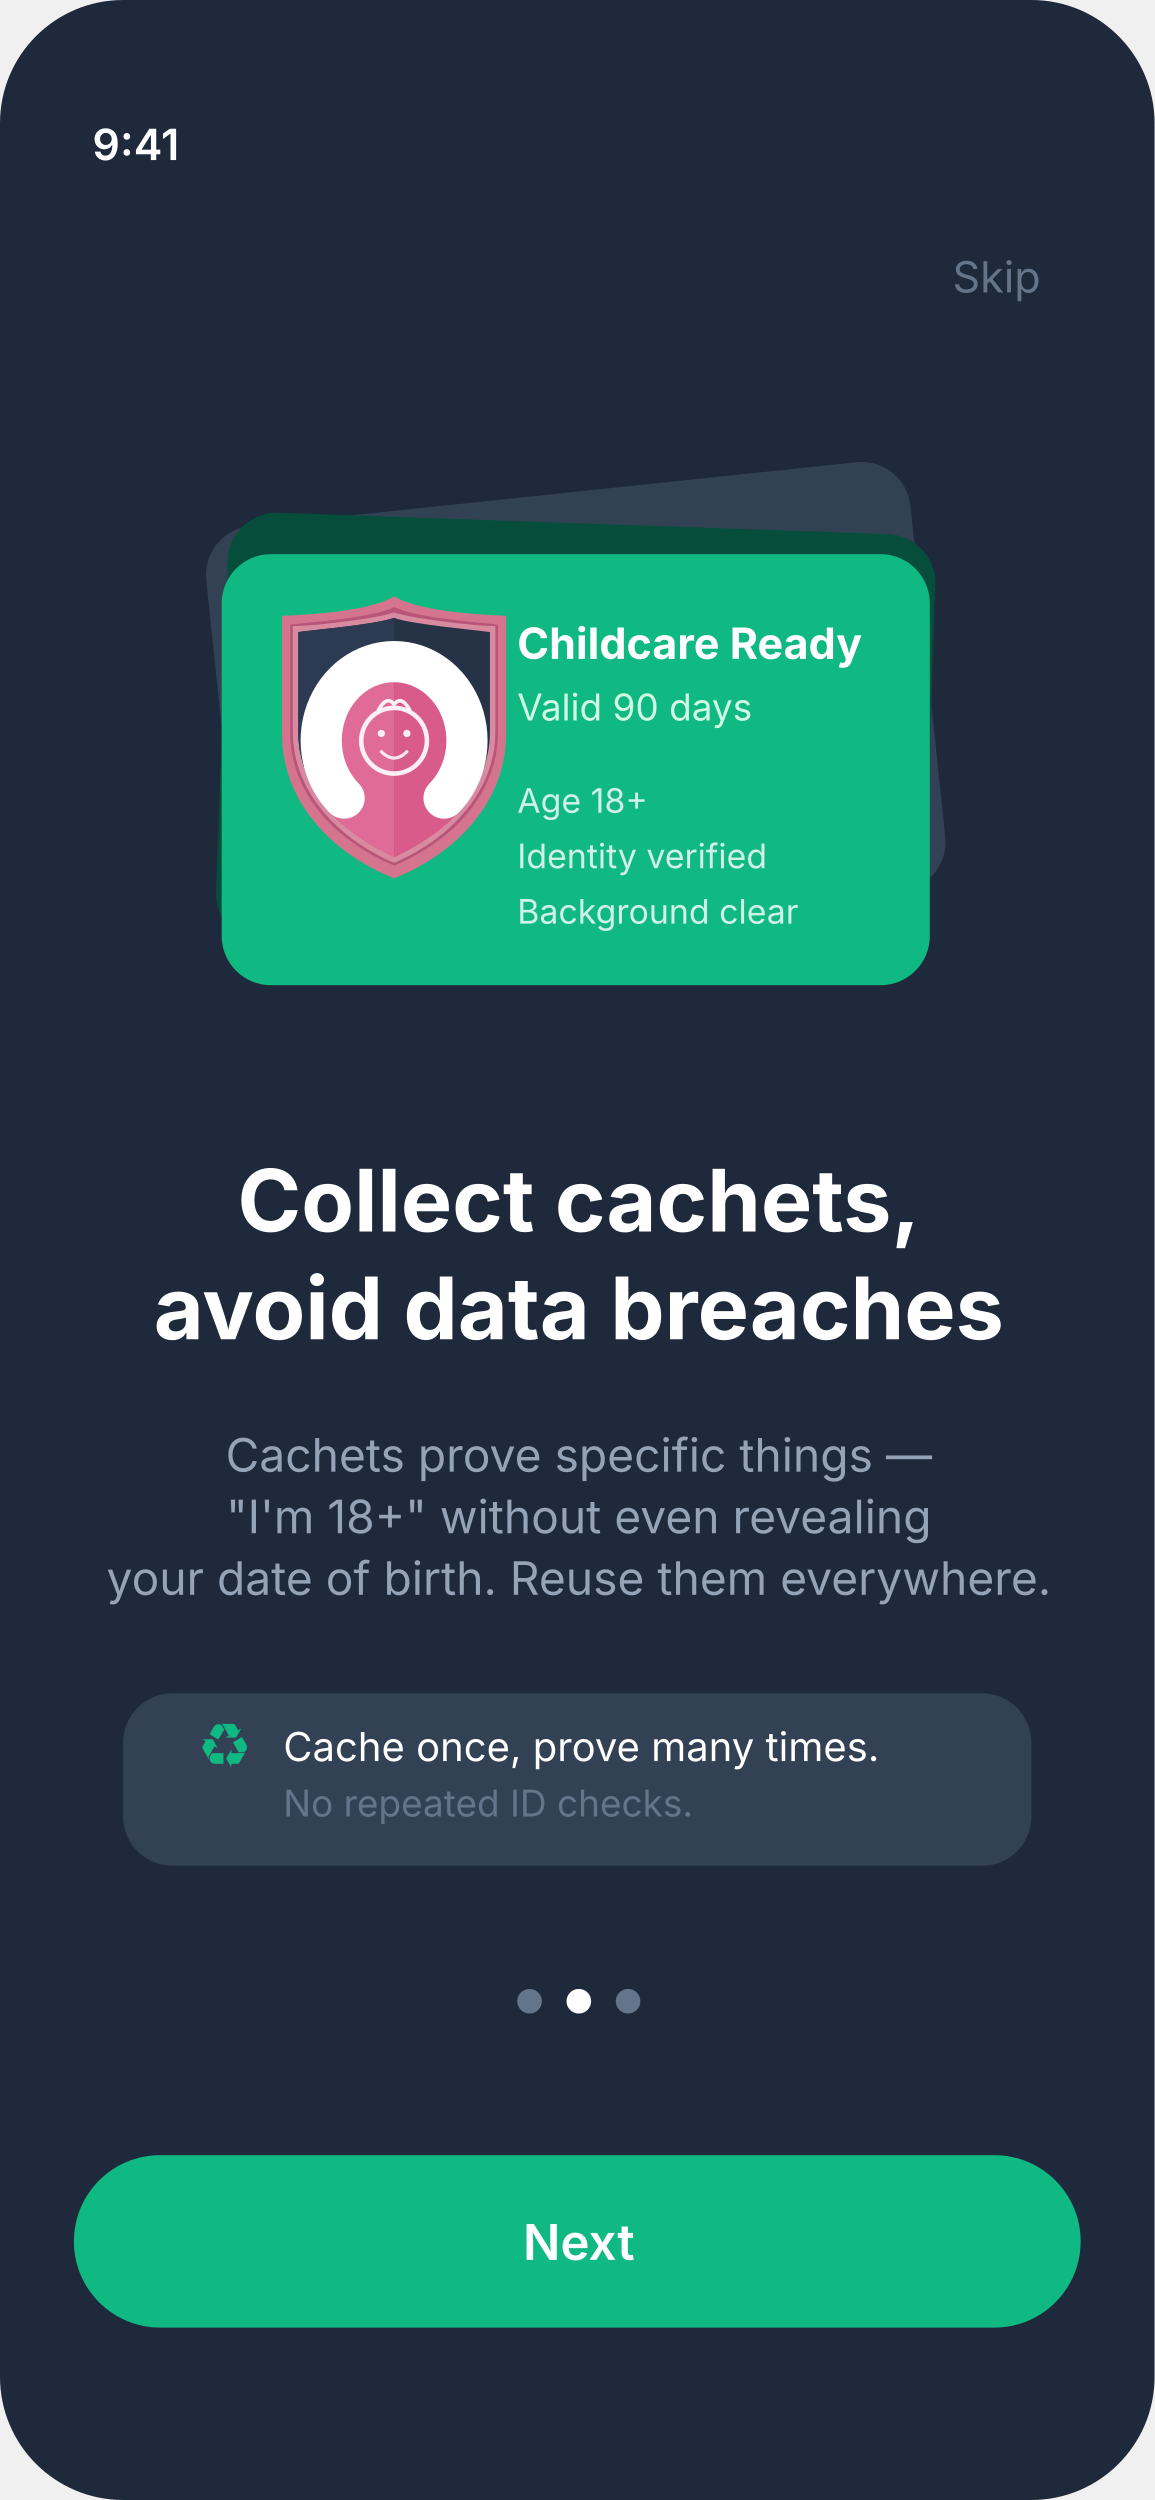
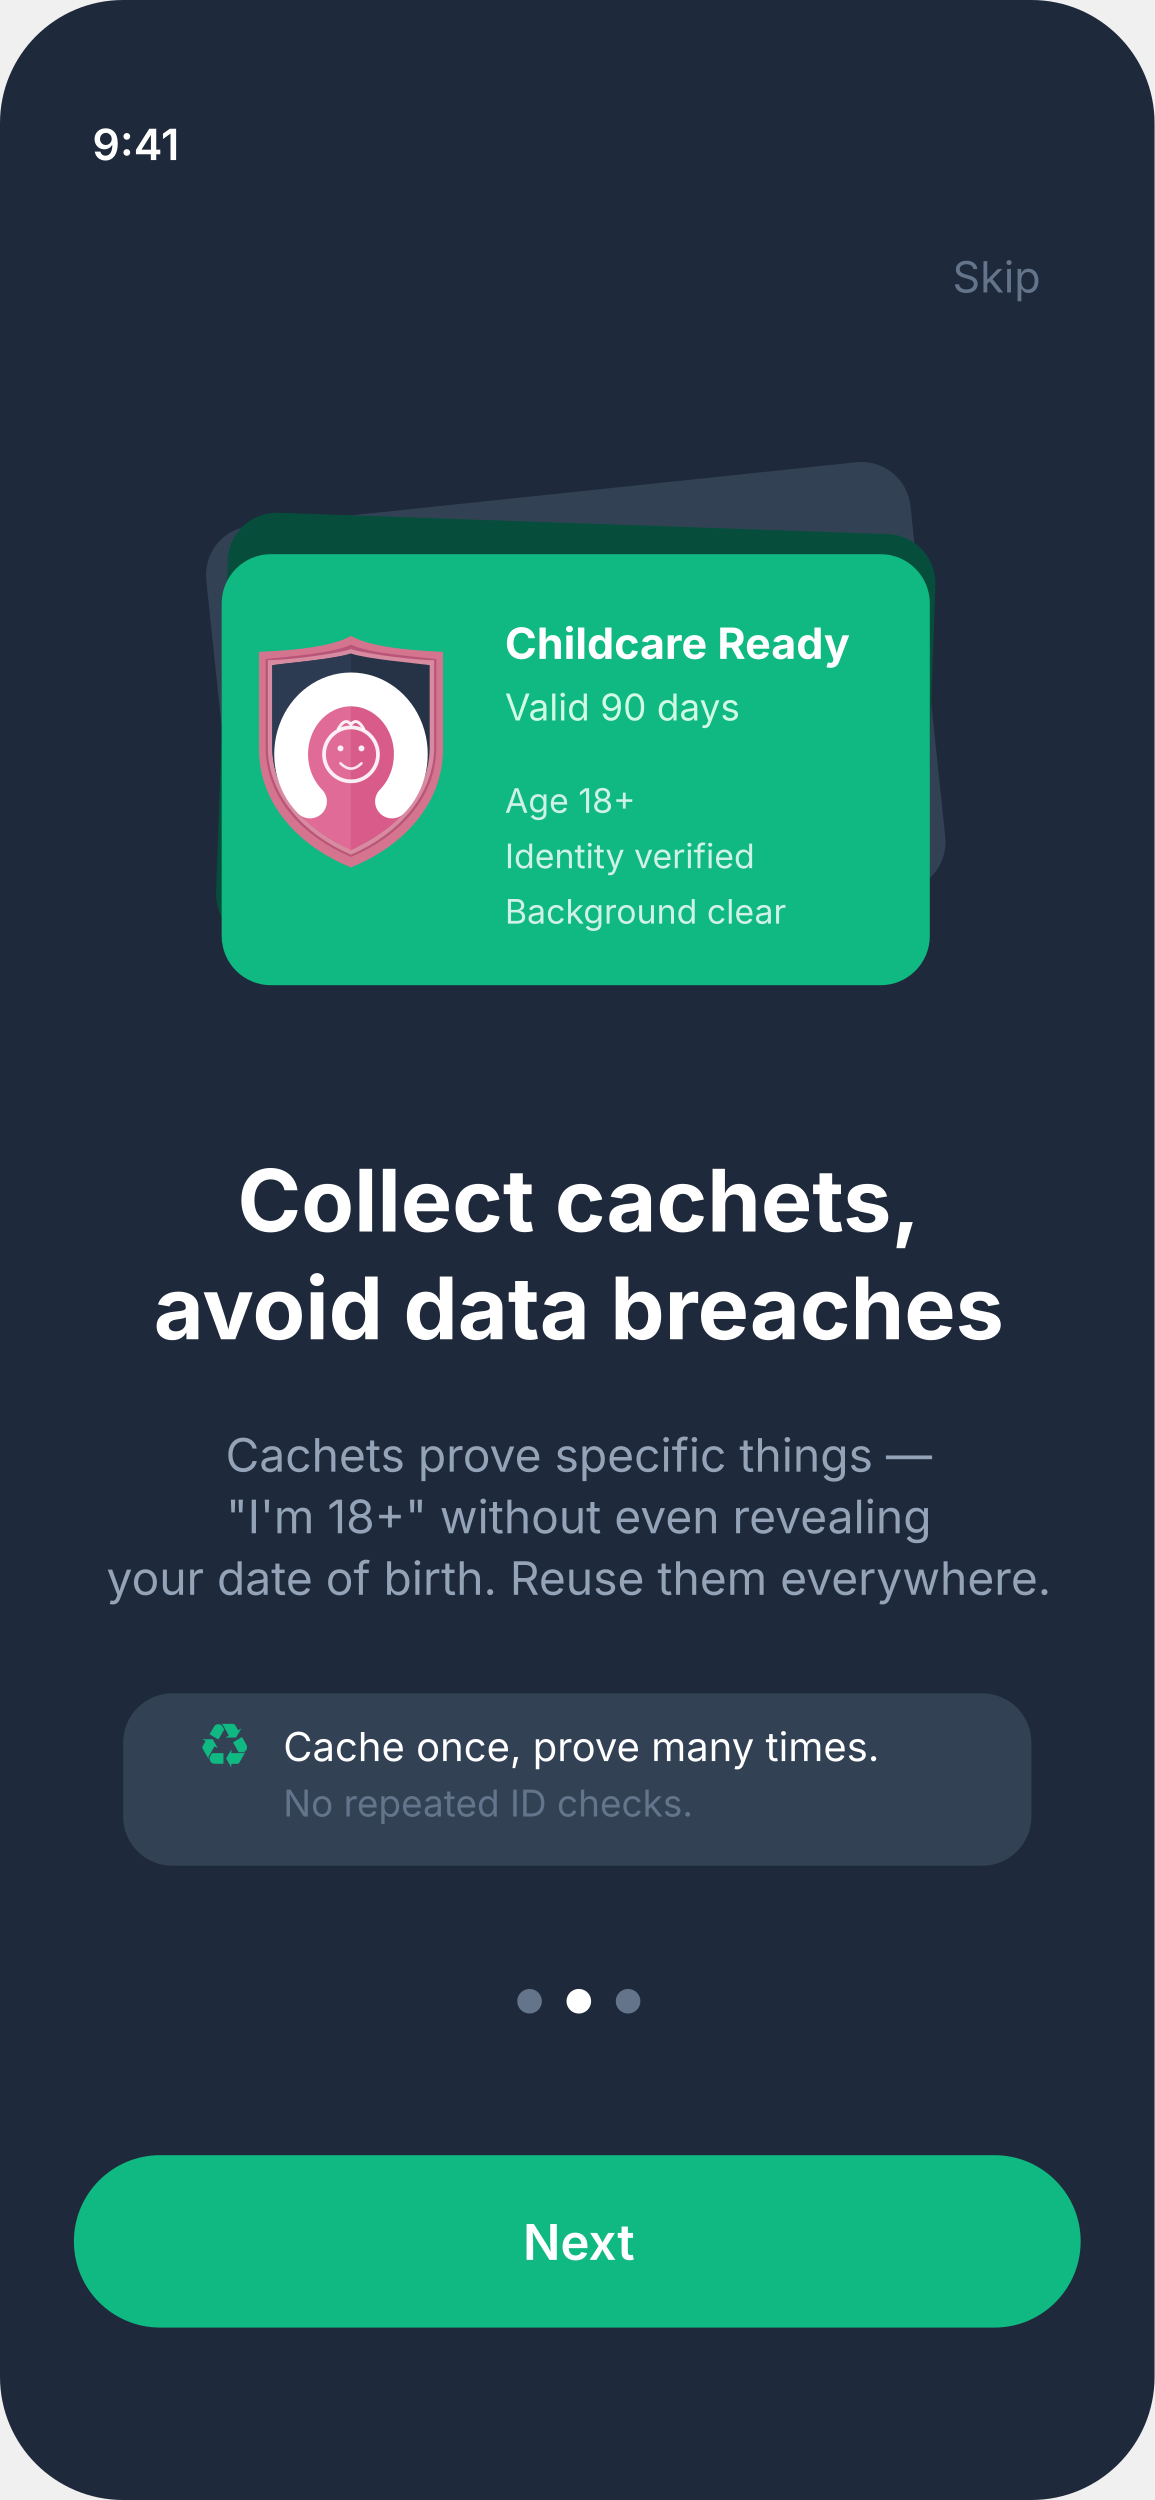
<svg xmlns="http://www.w3.org/2000/svg" viewBox="0 0 375 812" width="375" height="812">
  <defs>
    <symbol id="childcare-shield" viewBox="0 0 400 520">
      <path d="M 200 35 C 240 60, 348 63, 366 64 V 239 C 366 337, 296 414, 200 453 C 104 414, 34 337, 34 239 V 64 C 52 63, 160 60, 200 35 Z" fill="#D4748E" />
      <path d="M 200 51 C 234 68, 334 74, 354 77 V 236 C 354 326, 288 397, 200 434 C 112 397, 46 326, 46 236 V 77 C 66 74, 166 68, 200 51 Z" fill="#B85578" />
      <path d="M 200 59 C 230 69, 328 80, 350 79 V 236 C 350 322, 286 393, 200 430 C 114 393, 50 322, 50 236 V 79 C 72 80, 170 69, 200 59 Z" fill="#D88AA0" />
      <path d="M 200 67 C 228 77, 322 85, 342 88 V 236 C 342 318, 280 386, 200 420 C 120 386, 58 318, 58 236 V 88 C 78 85, 172 77, 200 67 Z" fill="#263347" />
      <path d="M 200 67 C 172 77, 78 85, 58 88 V 236 C 58 318, 120 386, 200 420 Z" fill="#2D3B52" />
      <path d="M 200 142 C 280 142, 330 165, 326 278 C 324 347, 268 388, 200 422 Z" fill="#D85B8A" />
      <path d="M 200 142 C 120 142, 70 165, 74 278 C 76 347, 132 388, 200 422 Z" fill="#E06B96" />
      <path d="M 274 334 A 108 117 0 1 0 126 334" fill="none" stroke="#fff" stroke-width="61" stroke-linecap="round" />
      <g transform="matrix(1.3514, 0, 0, 1.3514, -70.28, -51.0)">
        <circle cx="200" cy="222" r="36" fill="none" stroke="#fff" stroke-width="5" opacity="0.9" />
        <circle cx="186" cy="214" r="4" fill="#fff" opacity="0.9" />
        <circle cx="214" cy="214" r="4" fill="#fff" opacity="0.9" />
        <path d="M 186,234 Q 200,248 214,234" fill="none" stroke="#fff" stroke-width="3.5" stroke-linecap="round" opacity="0.85" />
        <path d="M 183,188 Q 192,172 200,182 Q 208,172 217,188" fill="none" stroke="#fff" stroke-width="4" stroke-linecap="round" opacity="0.9" />
      </g>
    </symbol>
  </defs>
  <rect width="375" height="812" rx="40" fill="#1E293B" />
  <text x="30" y="52" font-family="Inter, sans-serif" font-size="14" font-weight="600" fill="#FFFFFF">9:41</text>
  <text x="338" y="95" text-anchor="end" font-family="Inter, sans-serif" font-size="14" fill="#64748B">Skip</text>
  <rect x="72" y="160" width="230" height="140" rx="16" fill="#334155" transform="rotate(-6 188 230)" />
  <rect x="72" y="170" width="230" height="140" rx="16" fill="#064E3B" transform="rotate(2 188 240)" />
  <rect x="72" y="180" width="230" height="140" rx="16" fill="#10B981" />
-   <use href="#childcare-shield" x="84" y="186" width="88" height="114" />
-   <text x="168" y="214" font-family="Inter, sans-serif" font-size="14" font-weight="700" fill="#FFFFFF">Childcare Ready</text>
-   <text x="168" y="234" font-family="Inter, sans-serif" font-size="12" fill="#D1FAE5">Valid 90 days</text>
-   <text x="168" y="264" font-family="Inter, sans-serif" font-size="11" fill="#FFFFFF" opacity="0.8">Age 18+</text>
-   <text x="168" y="282" font-family="Inter, sans-serif" font-size="11" fill="#FFFFFF" opacity="0.8">Identity verified</text>
-   <text x="168" y="300" font-family="Inter, sans-serif" font-size="11" fill="#FFFFFF" opacity="0.8">Background clear</text>
+   <use href="#childcare-shield" x="78" y="200" width="72" height="94" />
+   <text x="164" y="214" font-family="Inter, sans-serif" font-size="14" font-weight="700" fill="#FFFFFF">Childcare Ready</text>
+   <text x="164" y="234" font-family="Inter, sans-serif" font-size="12" fill="#D1FAE5">Valid 90 days</text>
+   <text x="164" y="264" font-family="Inter, sans-serif" font-size="11" fill="#FFFFFF" opacity="0.8">Age 18+</text>
+   <text x="164" y="282" font-family="Inter, sans-serif" font-size="11" fill="#FFFFFF" opacity="0.8">Identity verified</text>
+   <text x="164" y="300" font-family="Inter, sans-serif" font-size="11" fill="#FFFFFF" opacity="0.8">Background clear</text>
  <text x="188" y="400" text-anchor="middle" font-family="Inter, sans-serif" font-size="28" font-weight="700" fill="#FFFFFF">Collect cachets,</text>
  <text x="188" y="435" text-anchor="middle" font-family="Inter, sans-serif" font-size="28" font-weight="700" fill="#FFFFFF">avoid data breaches</text>
  <text x="188" y="478" text-anchor="middle" font-family="Inter, sans-serif" font-size="15" fill="#94A3B8">Cachets prove specific things —</text>
  <text x="188" y="498" text-anchor="middle" font-family="Inter, sans-serif" font-size="15" fill="#94A3B8">"I'm 18+" without even revealing</text>
  <text x="188" y="518" text-anchor="middle" font-family="Inter, sans-serif" font-size="15" fill="#94A3B8">your date of birth. Reuse them everywhere.</text>
  <rect x="40" y="550" width="295" height="56" rx="16" fill="#334155" />
  <text x="64" y="574" font-family="Inter, sans-serif" font-size="20" fill="#10B981">♻️</text>
  <text x="92" y="572" font-family="Inter, sans-serif" font-size="13" fill="#FFFFFF">Cache once, prove many times.</text>
  <text x="92" y="590" font-family="Inter, sans-serif" font-size="12" fill="#64748B">No repeated ID checks.</text>
  <circle cx="172" cy="650" r="4" fill="#64748B" />
  <circle cx="188" cy="650" r="4" fill="#FFFFFF" />
  <circle cx="204" cy="650" r="4" fill="#64748B" />
  <rect x="24" y="700" width="327" height="56" rx="28" fill="#10B981" />
  <text x="188" y="734" text-anchor="middle" font-family="Inter, sans-serif" font-size="16" font-weight="600" fill="#FFFFFF">Next</text>
</svg>
